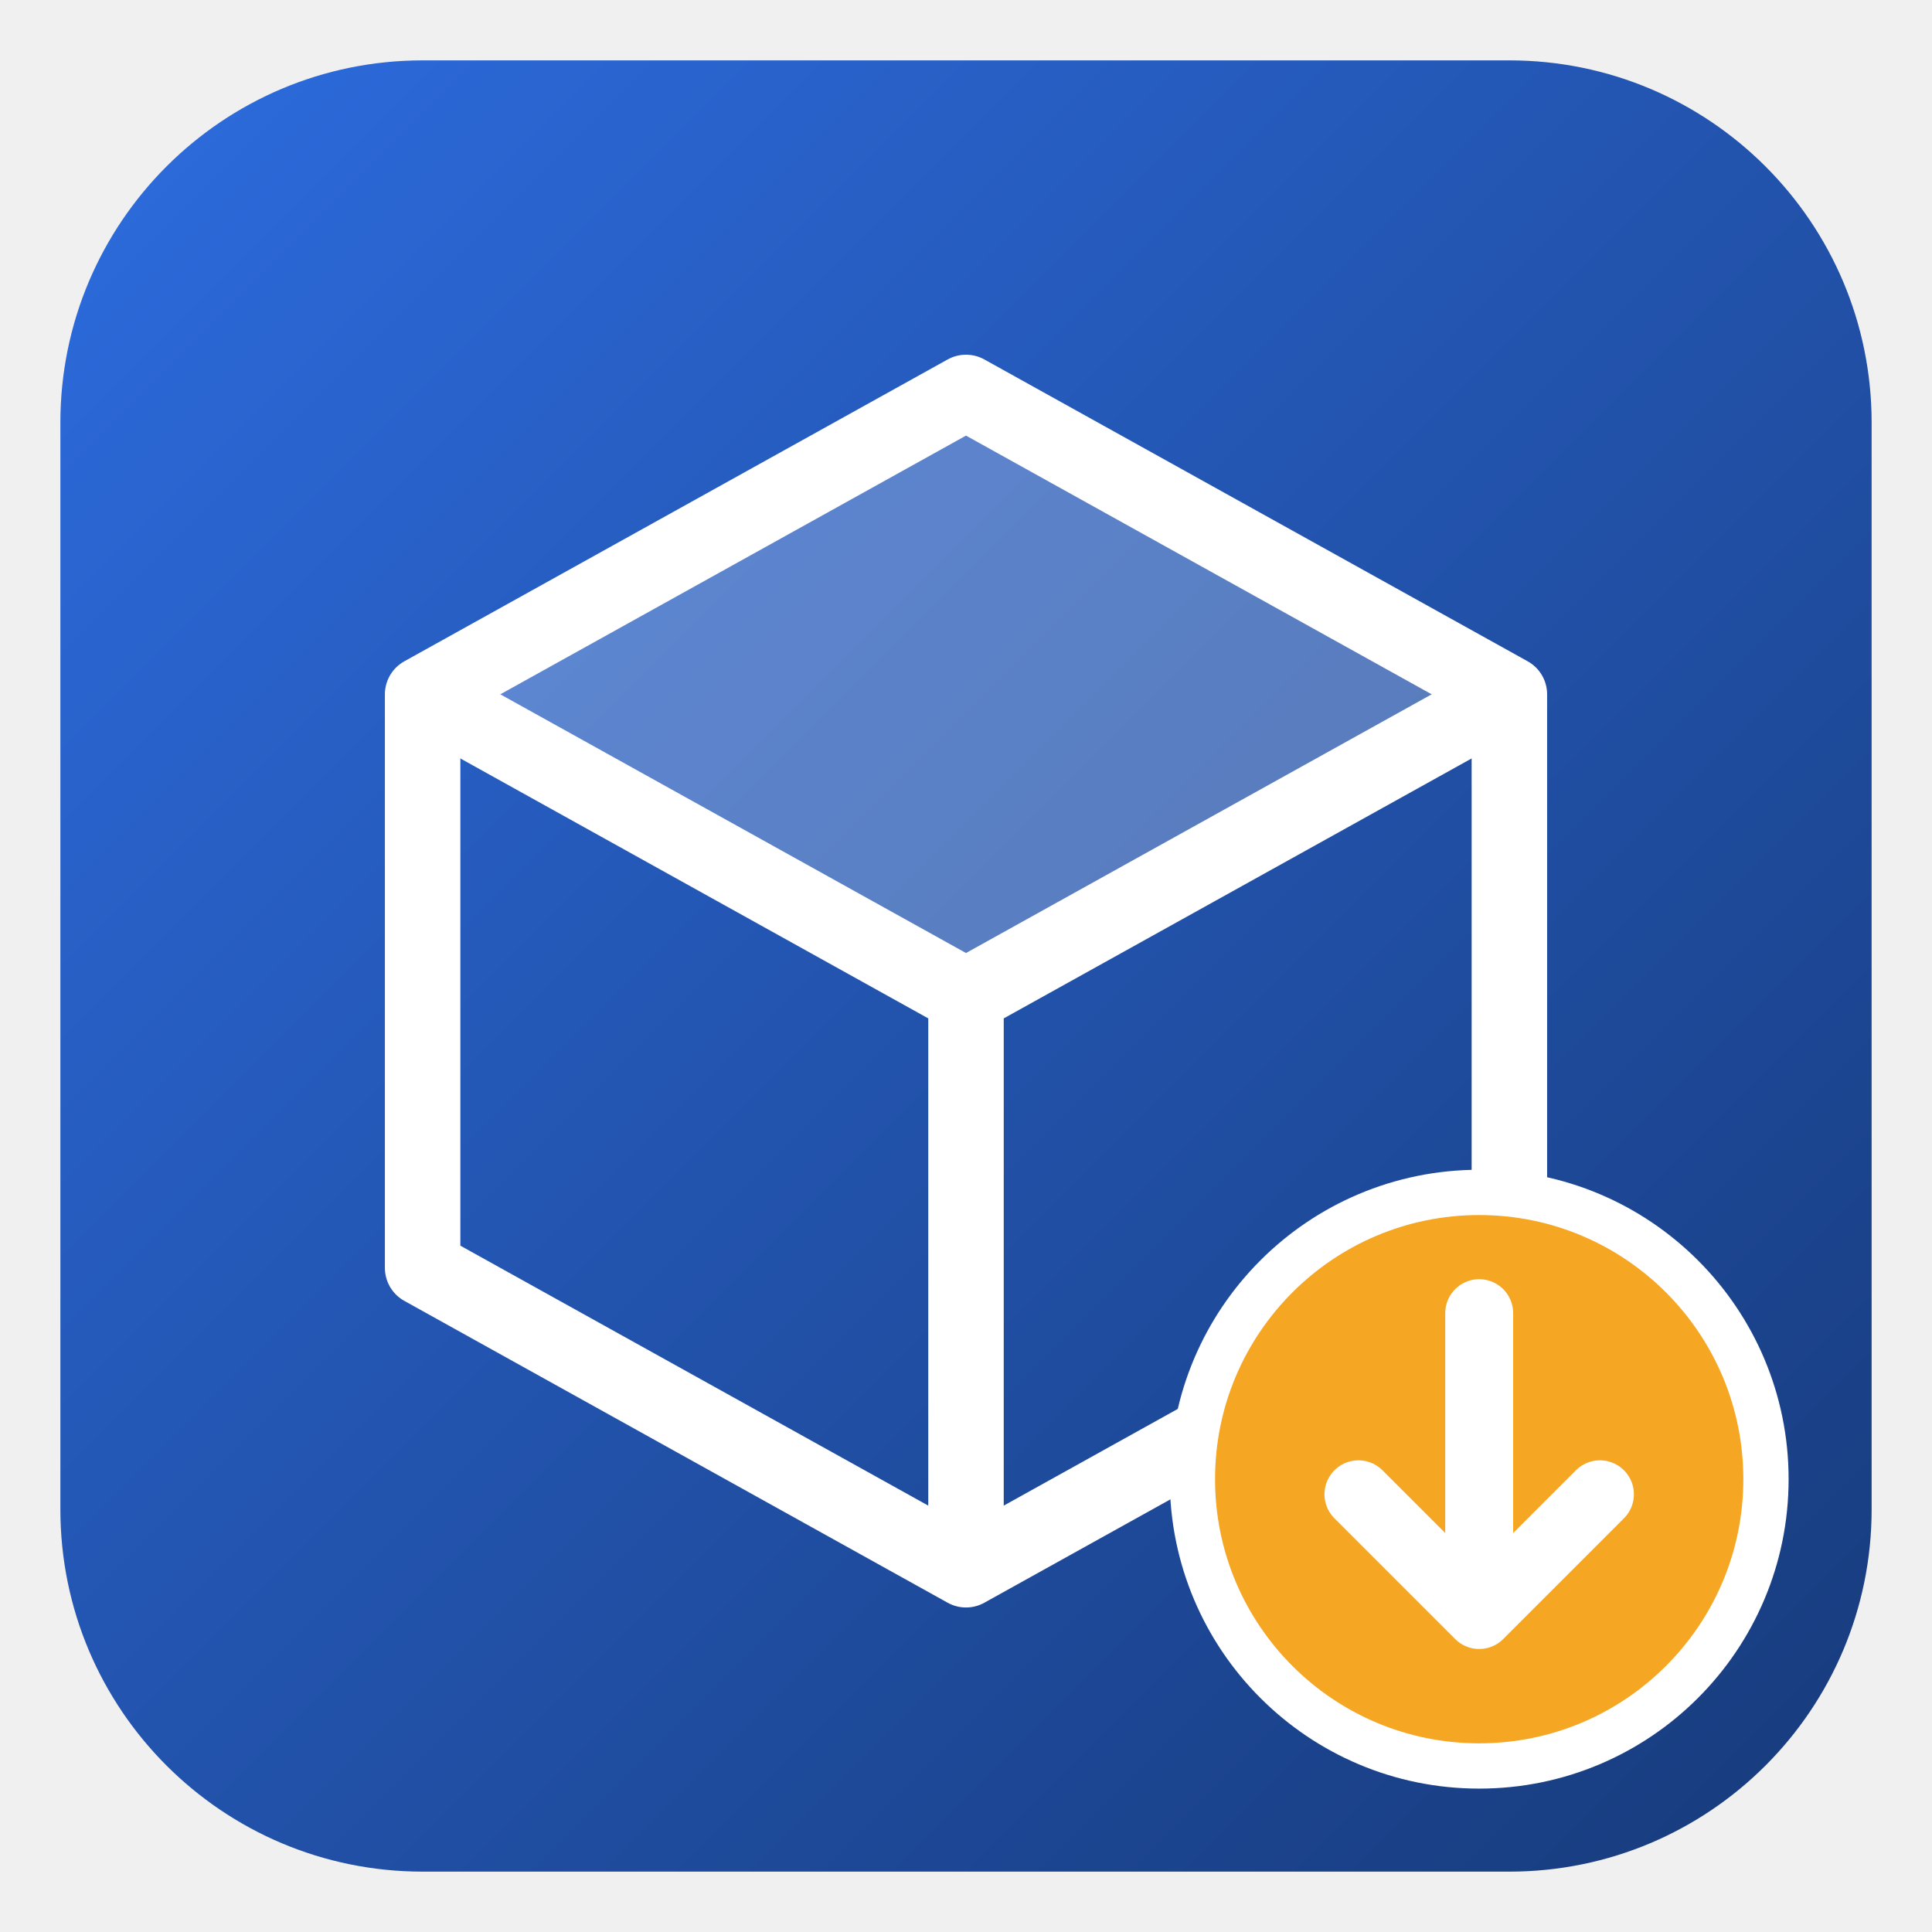
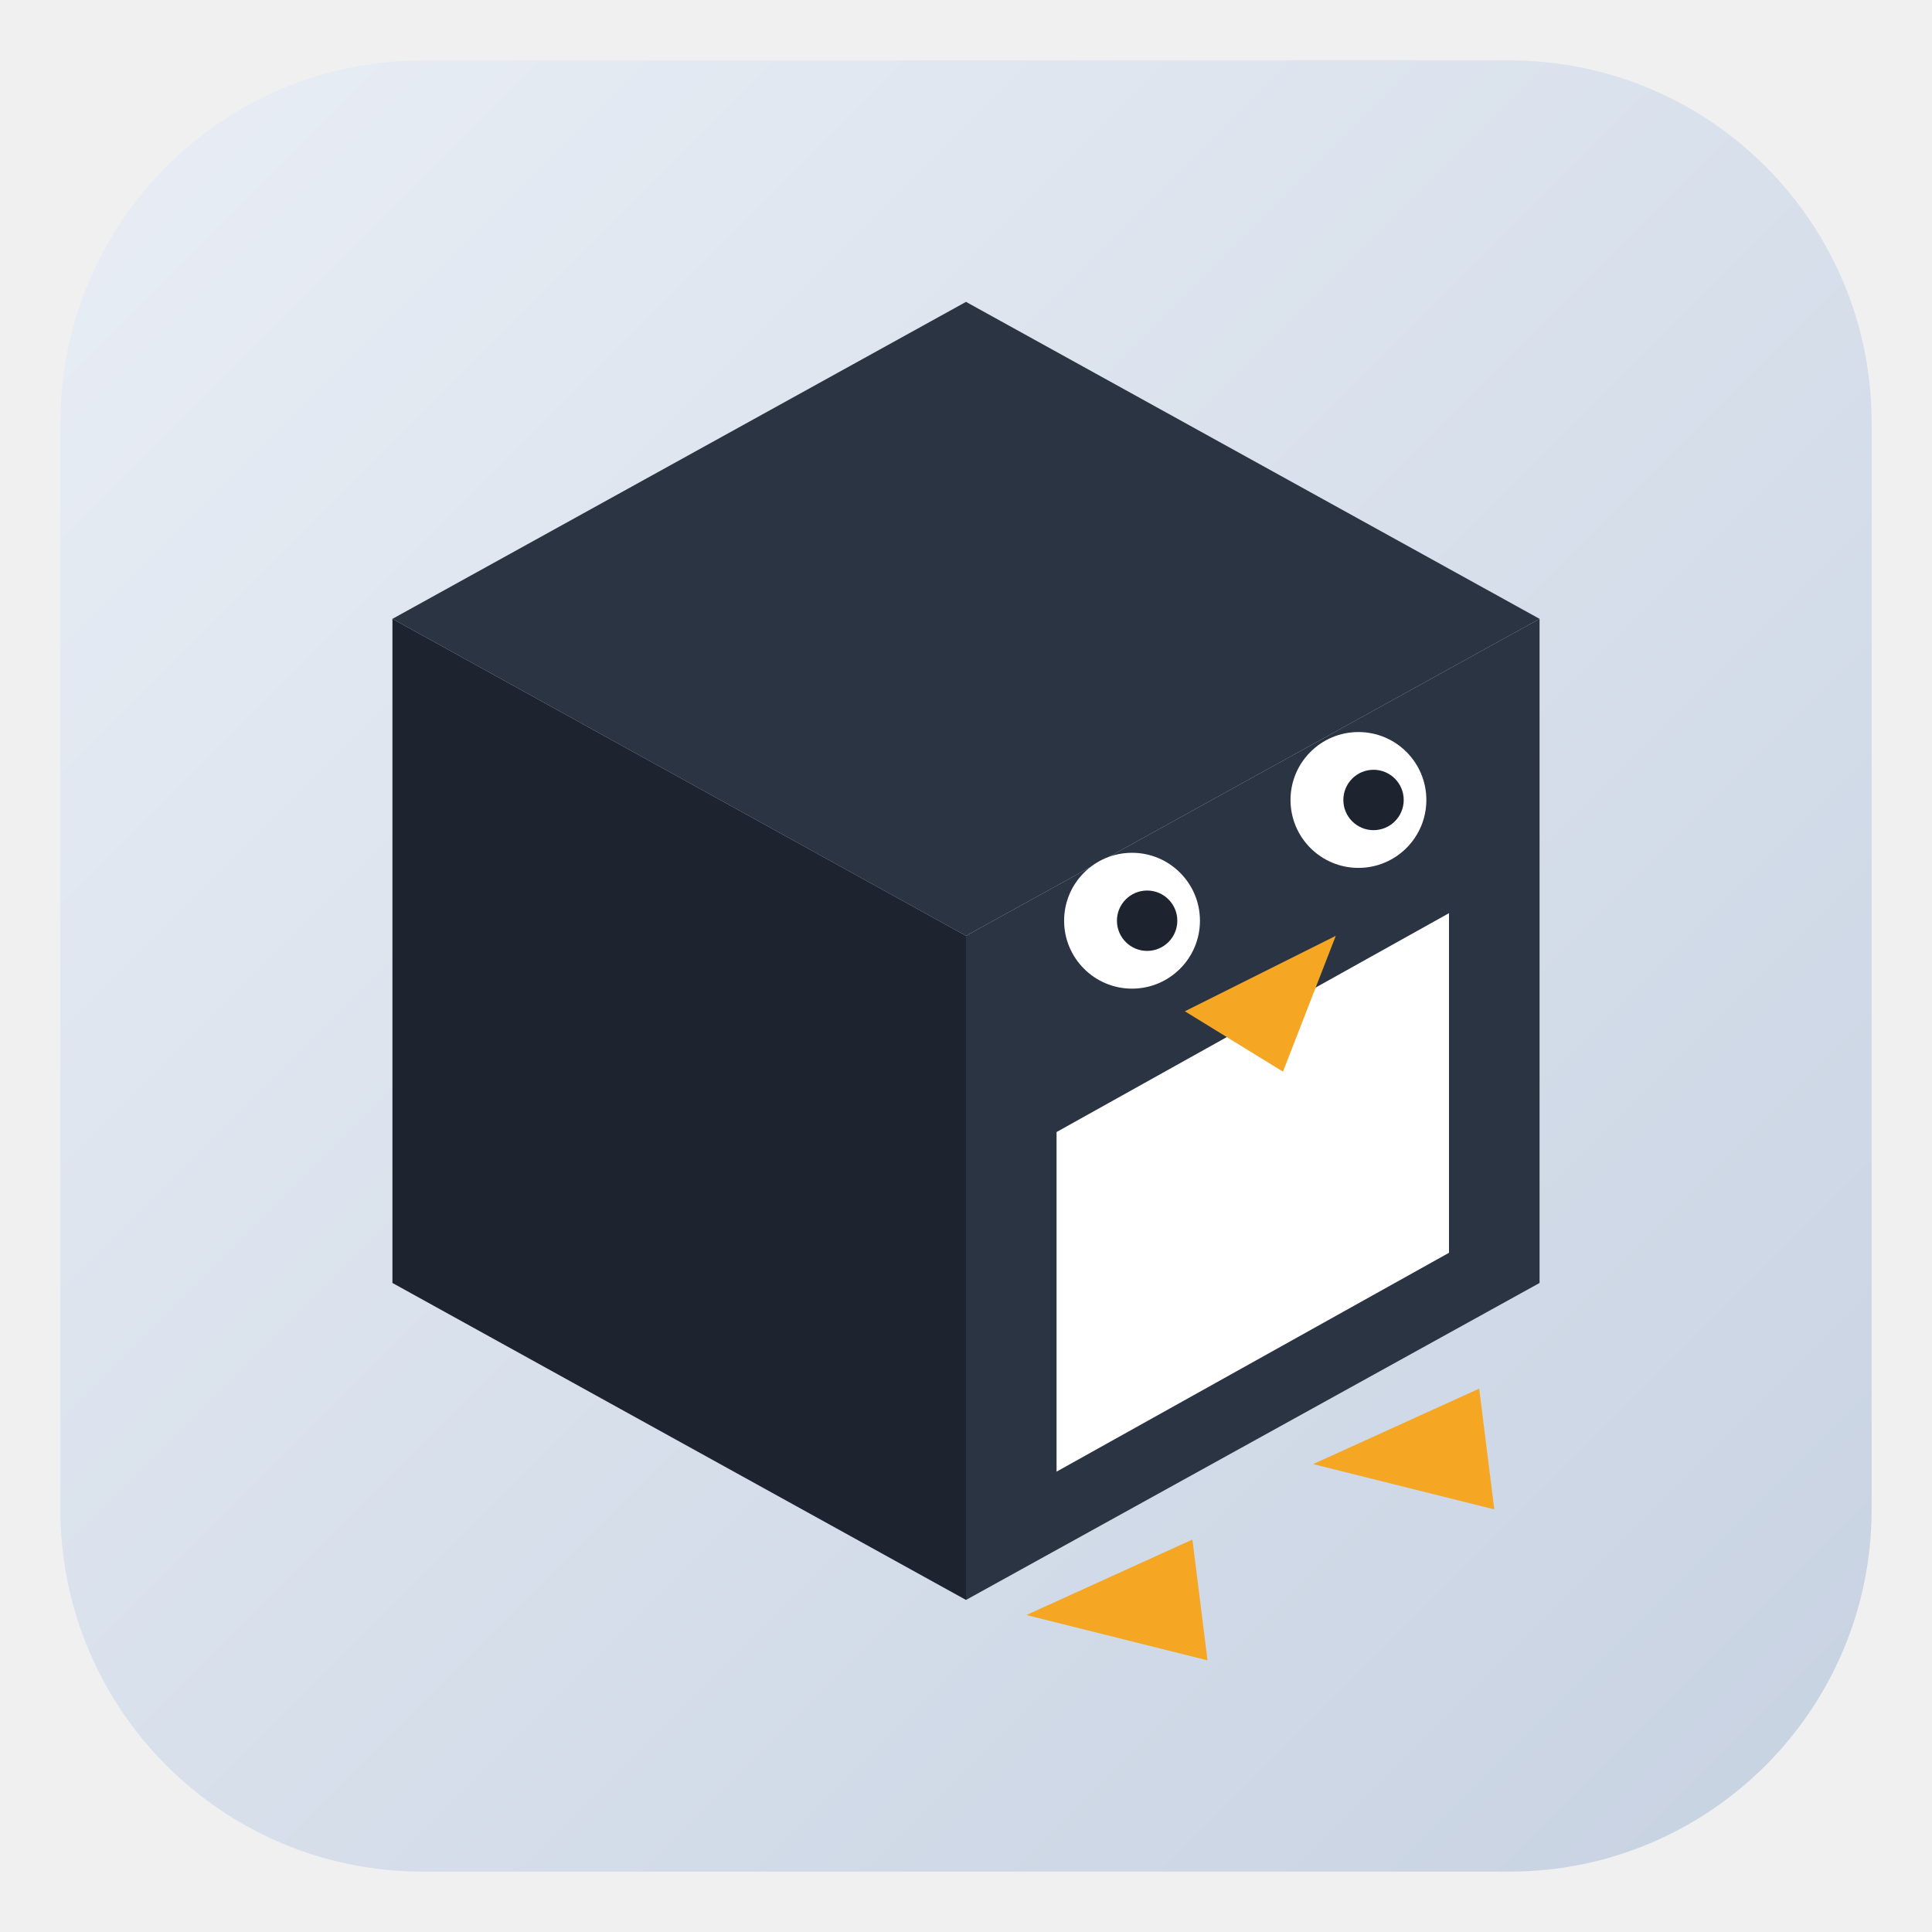
<svg xmlns="http://www.w3.org/2000/svg" viewBox="0 0 256 256" width="256" height="256">
  <defs>
    <linearGradient id="bg" x1="0" y1="0" x2="1" y2="1">
-       <stop offset="0" stop-color="#2d6cdf" />
-       <stop offset="1" stop-color="#173a7a" />
+       <stop offset="0" stop-color="#e9eef5" />
+       <stop offset="1" stop-color="#c7d2e2" />
    </linearGradient>
  </defs>
  <rect x="8" y="8" width="240" height="240" rx="48" fill="url(#bg)" />
-   <g stroke="#ffffff" stroke-width="10" stroke-linejoin="round" fill="none">
-     <path d="M128 52 L200 92 L200 168 L128 208 L56 168 L56 92 Z" />
-     <path d="M56 92 L128 132 L200 92 M128 132 L128 208" />
-   </g>
-   <path d="M128 52 L200 92 L128 132 L56 92 Z" fill="#ffffff" fill-opacity="0.25" />
-   <circle cx="196" cy="196" r="38" fill="#f5a623" stroke="#ffffff" stroke-width="6" />
-   <path d="M196 174 L196 212 M180 198 L196 214 L212 198" stroke="#ffffff" stroke-width="9" stroke-linecap="round" stroke-linejoin="round" fill="none" />
+   <path d="M128 40 L204 82 L128 124 L52 82 Z" fill="#2b3442" />
+   <path d="M52 82 L128 124 L128 212 L52 170 Z" fill="#1d2430" />
+   <path d="M204 82 L128 124 L128 212 L204 170 Z" fill="#2b3442" />
+   <path d="M140 150 L192 121 L192 166 L140 195 Z" fill="#ffffff" />
+   <circle cx="150" cy="122" r="9" fill="#ffffff" />
+   <circle cx="152" cy="122" r="4" fill="#1d2430" />
+   <circle cx="180" cy="106" r="9" fill="#ffffff" />
+   <circle cx="182" cy="106" r="4" fill="#1d2430" />
+   <path d="M157 134 L177 124 L170 142 Z" fill="#f5a623" />
+   <path d="M136 214 L158 204 L160 220 Z M174 194 L196 184 L198 200 Z" fill="#f5a623" />
</svg>
